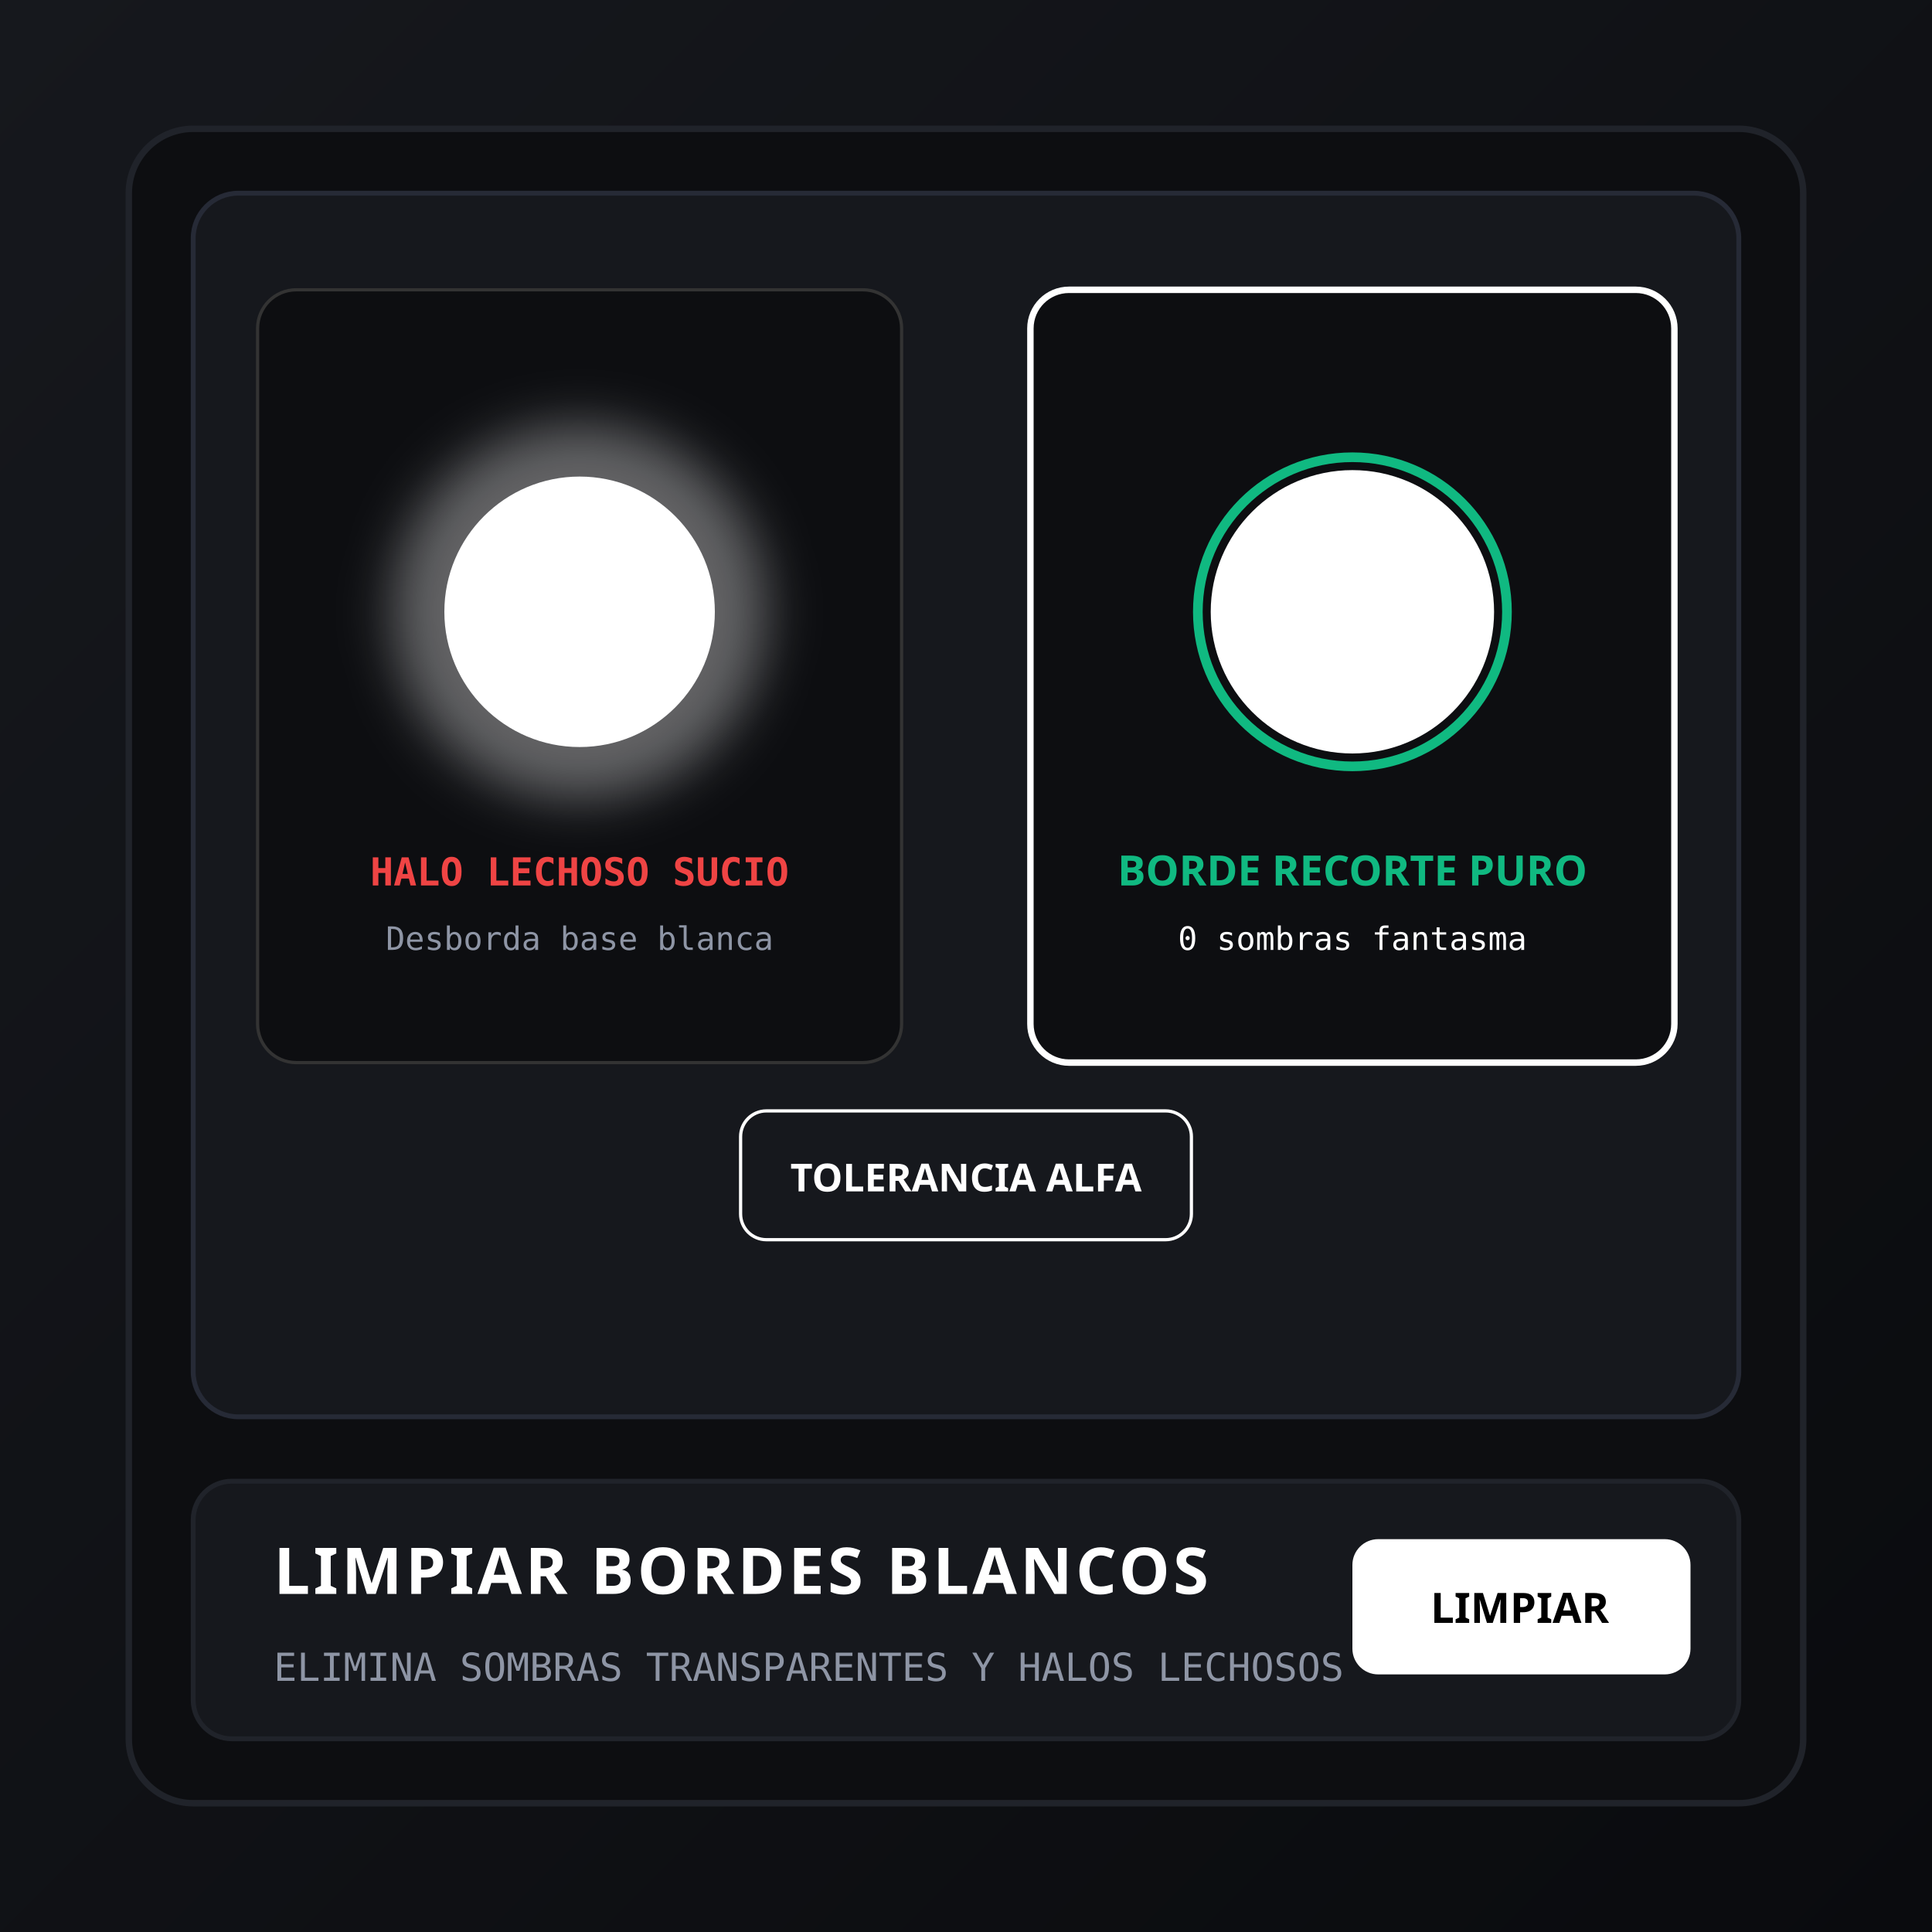
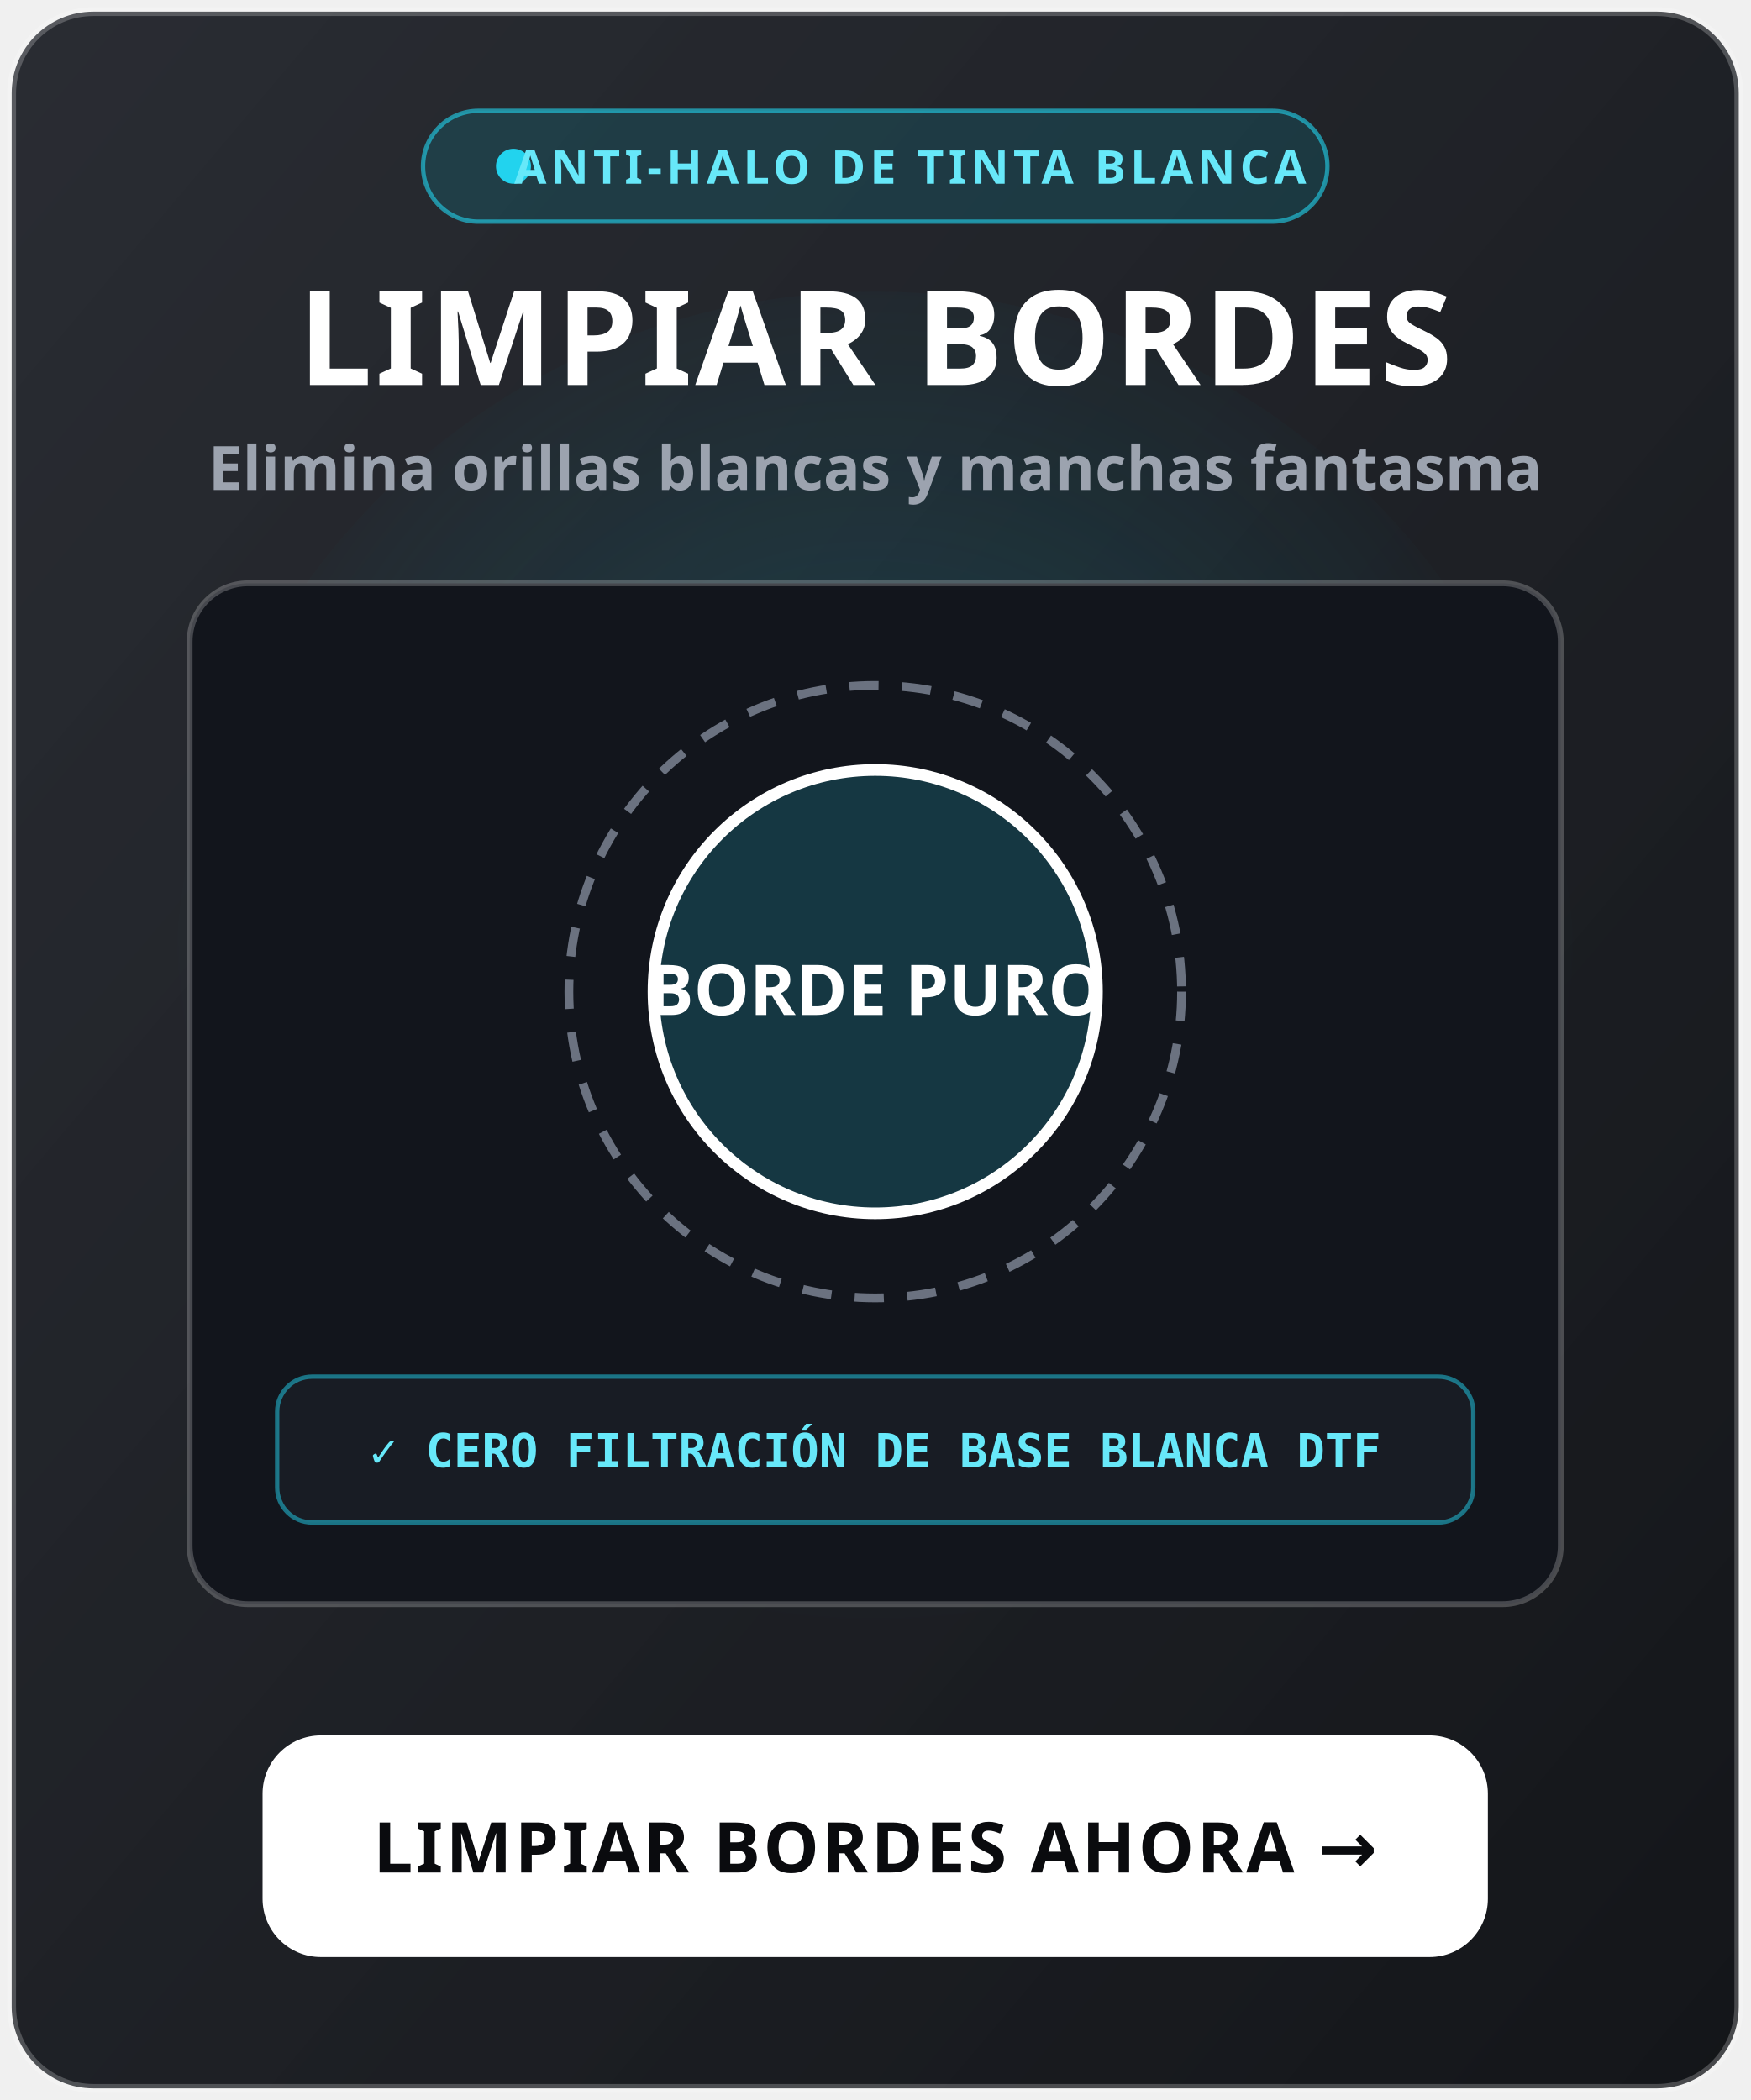
- <svg xmlns="http://www.w3.org/2000/svg" viewBox="0 0 600 600" width="100%" height="100%">
+ <svg xmlns="http://www.w3.org/2000/svg" viewBox="0 0 600 720" width="100%" height="100%">
  <defs>
-     <linearGradient id="bgGrad6" x1="0%" y1="0%" x2="100%" y2="100%">
-       <stop offset="0%" stop-color="#16181D" />
-       <stop offset="100%" stop-color="#0A0B0E" />
+     <linearGradient id="cardBg6" x1="0%" y1="0%" x2="100%" y2="100%">
+       <stop offset="0%" stop-color="#181B22" stop-opacity="0.92" />
+       <stop offset="100%" stop-color="#0B0D11" stop-opacity="0.96" />
    </linearGradient>
-     <pattern id="gridAlpha3" width="24" height="24" patternUnits="userSpaceOnUse">
-       <rect width="12" height="12" fill="#1A1C23" />
-       <rect x="12" y="12" width="12" height="12" fill="#1A1C23" />
-       <rect x="12" width="12" height="12" fill="#12141A" />
-       <rect y="12" width="12" height="12" fill="#12141A" />
-     </pattern>
+     <radialGradient id="glow6" cx="50%" cy="45%" r="50%">
+       <stop offset="0%" stop-color="#06B6D4" stop-opacity="0.22" />
+       <stop offset="100%" stop-color="#06B6D4" stop-opacity="0" />
+     </radialGradient>
  </defs>
-   <rect width="600" height="600" fill="url(#bgGrad6)" />
-   <rect x="40" y="40" width="520" height="520" rx="20" fill="#0D0E11" stroke="#20232A" stroke-width="2" />
-   <rect x="60" y="60" width="480" height="380" rx="14" fill="#16181D" stroke="#262A36" stroke-width="1.5" />
-   <rect x="80" y="90" width="200" height="240" rx="12" fill="#0D0E11" stroke="#333" />
-   <circle cx="180" cy="190" r="58" fill="#FFFFFF" fill-opacity="0.35" filter="blur(8px)" />
-   <circle cx="180" cy="190" r="42" fill="#FFFFFF" />
-   <text x="180" y="275" font-family="monospace" font-size="12" fill="#EF4444" text-anchor="middle" font-weight="bold">HALO LECHOSO SUCIO</text>
-   <text x="180" y="295" font-family="monospace" font-size="10" fill="#8E95A5" text-anchor="middle">Desborda base blanca</text>
-   <rect x="320" y="90" width="200" height="240" rx="12" fill="#0D0E11" stroke="#FFFFFF" stroke-width="2" />
-   <circle cx="420" cy="190" r="44" fill="#FFFFFF" />
-   <circle cx="420" cy="190" r="48" fill="none" stroke="#10B981" stroke-width="3" />
-   <text x="420" y="275" font-family="sans-serif" font-weight="900" font-size="13" fill="#10B981" text-anchor="middle">BORDE RECORTE PURO</text>
-   <text x="420" y="295" font-family="monospace" font-size="10" fill="#FFFFFF" text-anchor="middle">0 sombras fantasma</text>
-   <rect x="230" y="345" width="140" height="40" rx="8" fill="#16181D" stroke="#FFFFFF" />
-   <text x="300" y="370" font-family="sans-serif" font-weight="800" font-size="12" fill="#FFFFFF" text-anchor="middle">TOLERANCIA ALFA</text>
-   <rect x="60" y="460" width="480" height="80" rx="12" fill="#16181D" stroke="#20232A" stroke-width="1.5" />
-   <text x="85" y="495" font-family="sans-serif" font-weight="900" font-size="20" fill="#FFFFFF" letter-spacing="1">LIMPIAR BORDES BLANCOS</text>
-   <text x="85" y="522" font-family="monospace" font-size="12" fill="#8E95A5">ELIMINA SOMBRAS TRANSPARENTES Y HALOS LECHOSOS</text>
-   <rect x="420" y="478" width="105" height="42" rx="8" fill="#FFFFFF" />
-   <text x="472" y="504" font-family="sans-serif" font-weight="900" font-size="13" fill="#000000" text-anchor="middle">LIMPIAR</text>
+   <rect x="4" y="4" width="592" height="712" rx="28" fill="url(#cardBg6)" stroke="#FFFFFF" stroke-opacity="0.22" stroke-width="3" />
+   <circle cx="300" cy="340" r="240" fill="url(#glow6)" />
+   <rect x="145" y="38" width="310" height="38" rx="19" fill="#06B6D4" fill-opacity="0.15" stroke="#22D3EE" stroke-opacity="0.6" stroke-width="1.5" />
+   <circle cx="176" cy="57" r="6" fill="#22D3EE" />
+   <text x="312" y="63" font-family="sans-serif" font-weight="800" font-size="16" fill="#67E8F9" text-anchor="middle" letter-spacing="1.5">ANTI-HALO DE TINTA BLANCA</text>
+   <text x="300" y="132" font-family="sans-serif" font-weight="900" font-size="45" fill="#FFFFFF" text-anchor="middle" letter-spacing="1">LIMPIAR BORDES</text>
+   <text x="300" y="168" font-family="sans-serif" font-weight="600" font-size="21" fill="#9CA3AF" text-anchor="middle">Elimina orillas blancas y manchas fantasma</text>
+   <rect x="65" y="200" width="470" height="350" rx="20" fill="#12151C" stroke="#FFFFFF" stroke-opacity="0.22" stroke-width="2" />
+   <circle cx="300" cy="340" r="105" fill="none" stroke="#6B7280" stroke-width="3" stroke-dasharray="10,8" />
+   <circle cx="300" cy="340" r="76" fill="#22D3EE" fill-opacity="0.18" stroke="#FFFFFF" stroke-width="4" />
+   <text x="300" y="348" font-family="sans-serif" font-weight="900" font-size="24" fill="#FFFFFF" text-anchor="middle">BORDE PURO</text>
+   <rect x="95" y="472" width="410" height="50" rx="12" fill="#181C24" stroke="#22D3EE" stroke-opacity="0.5" stroke-width="1.5" />
+   <text x="300" y="503" font-family="monospace" font-weight="800" font-size="16" fill="#67E8F9" text-anchor="middle">✓ CERO FILTRACIÓN DE BASE BLANCA DTF</text>
+   <rect x="90" y="595" width="420" height="76" rx="20" fill="#FFFFFF" />
+   <text x="300" y="642" font-family="sans-serif" font-weight="900" font-size="24" fill="#0A0B0E" text-anchor="middle" letter-spacing="1">LIMPIAR BORDES AHORA →</text>
</svg>
